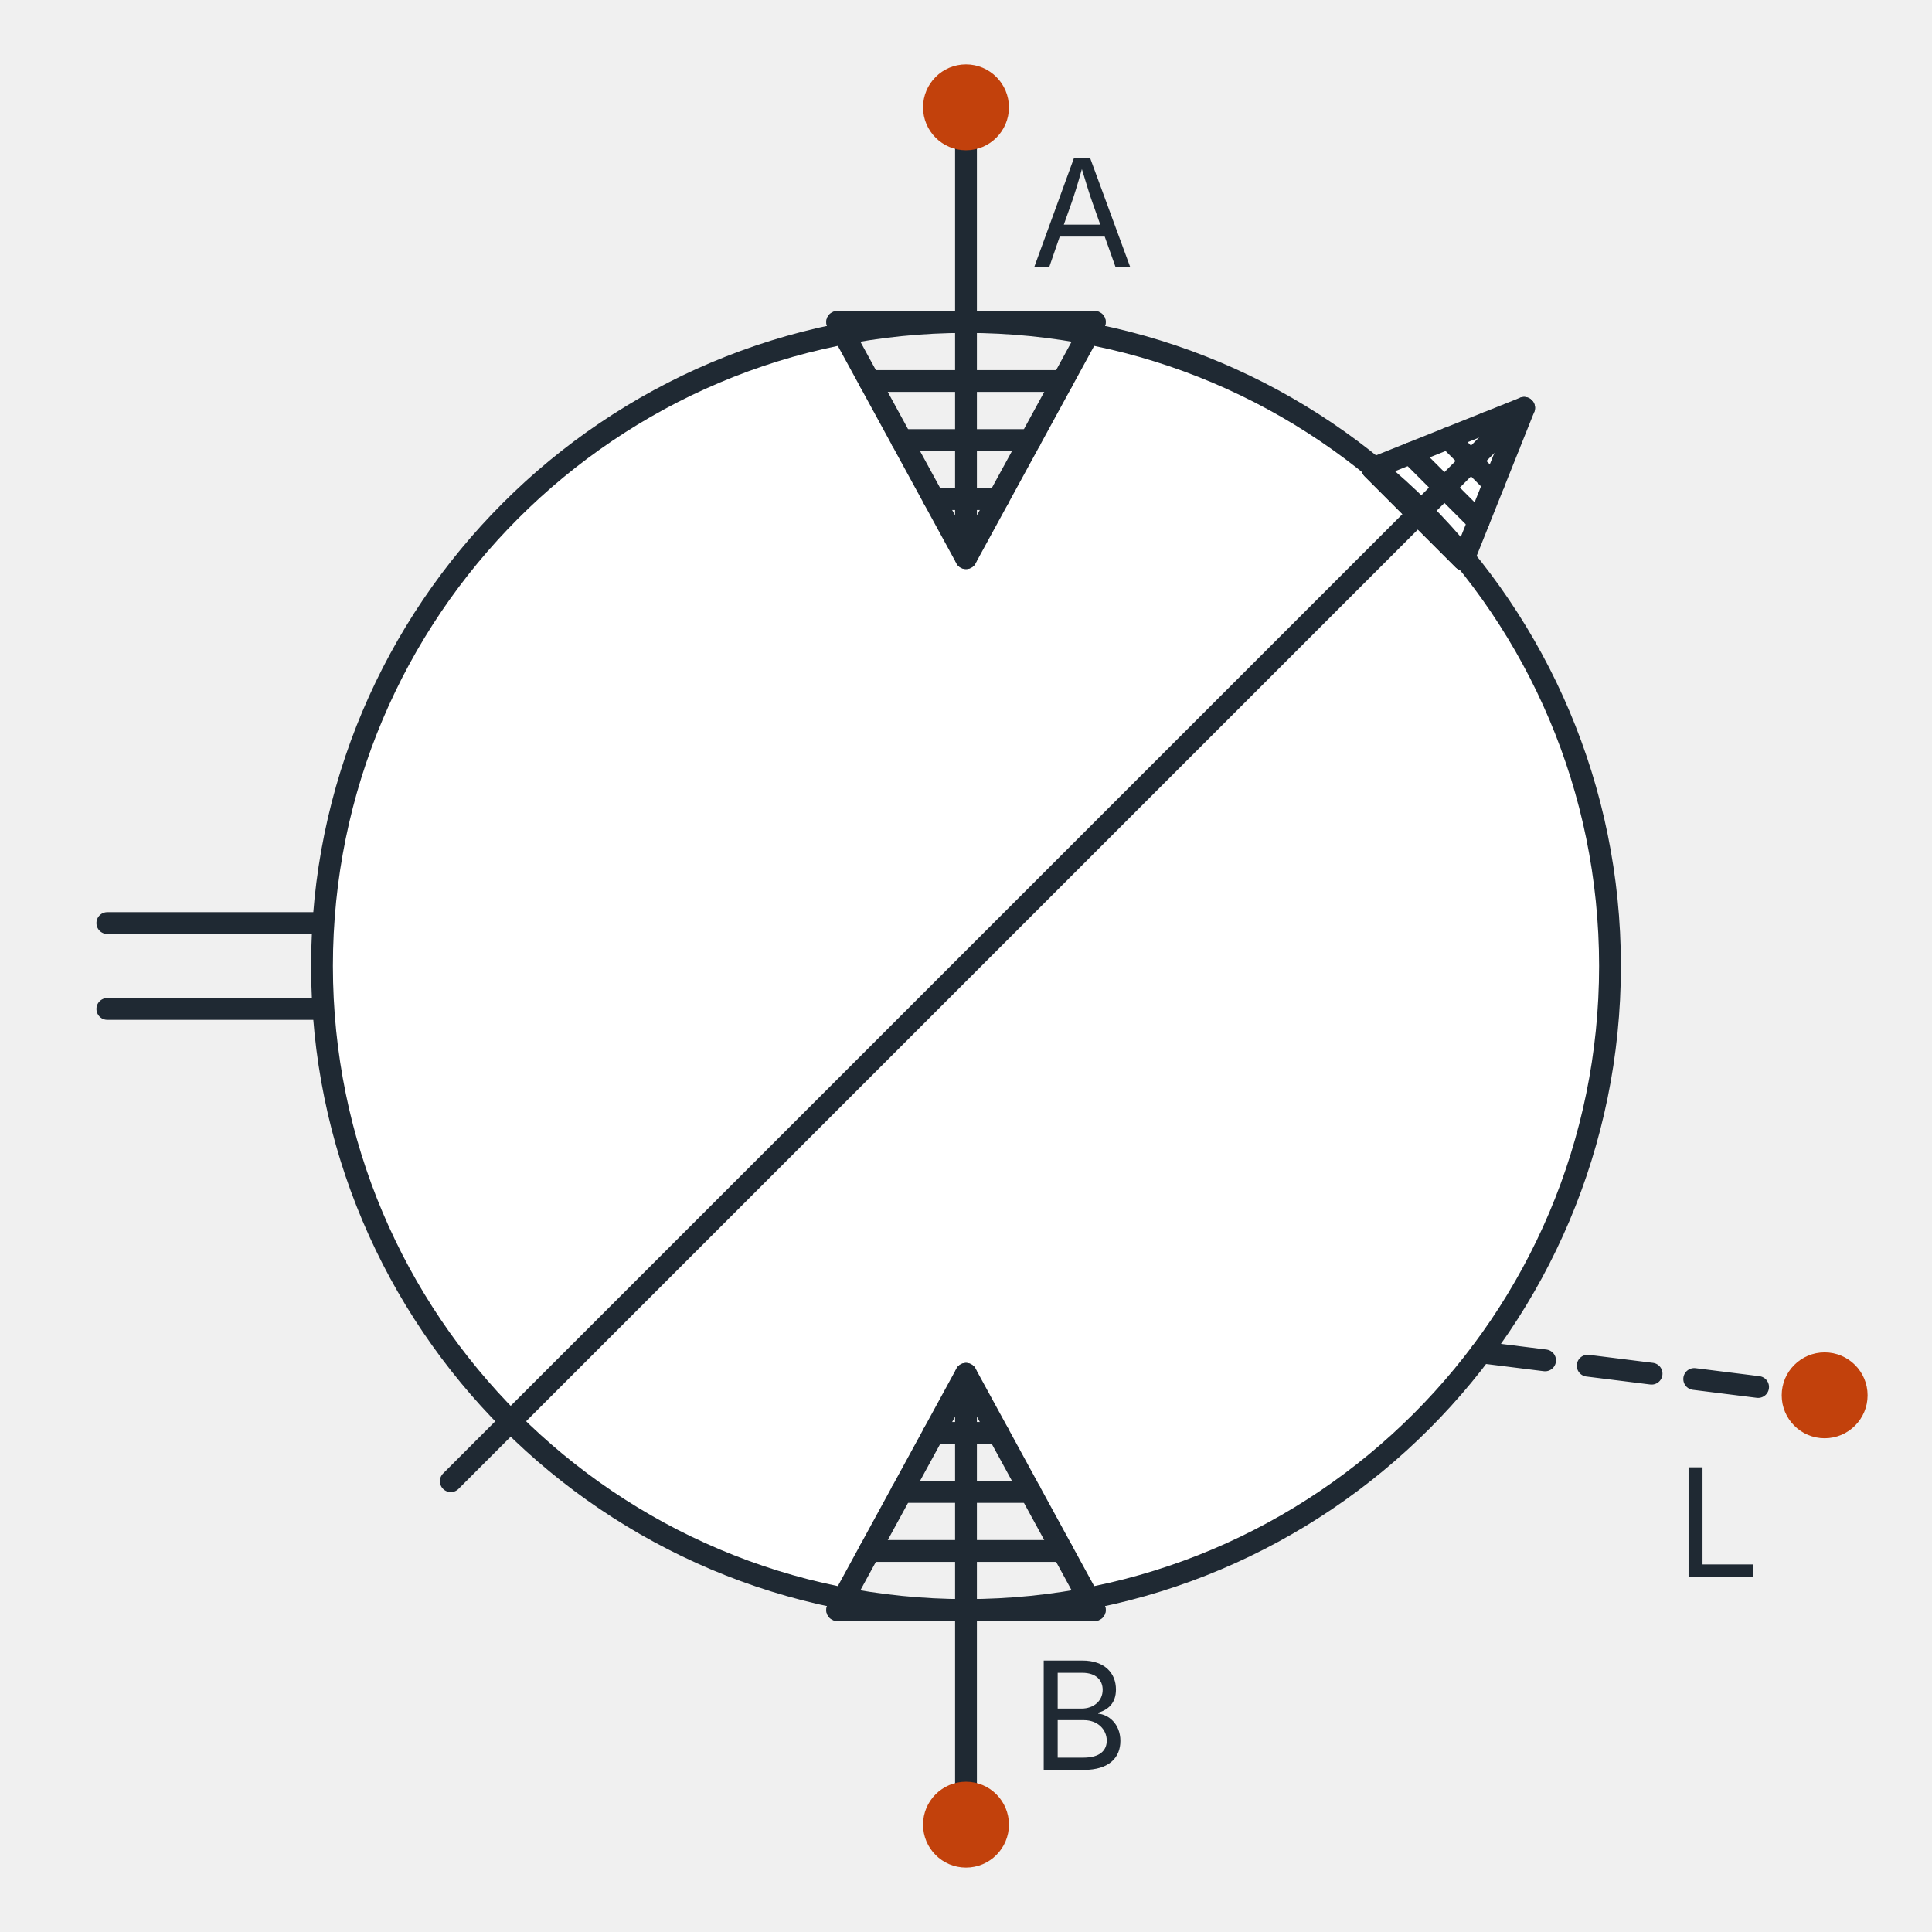
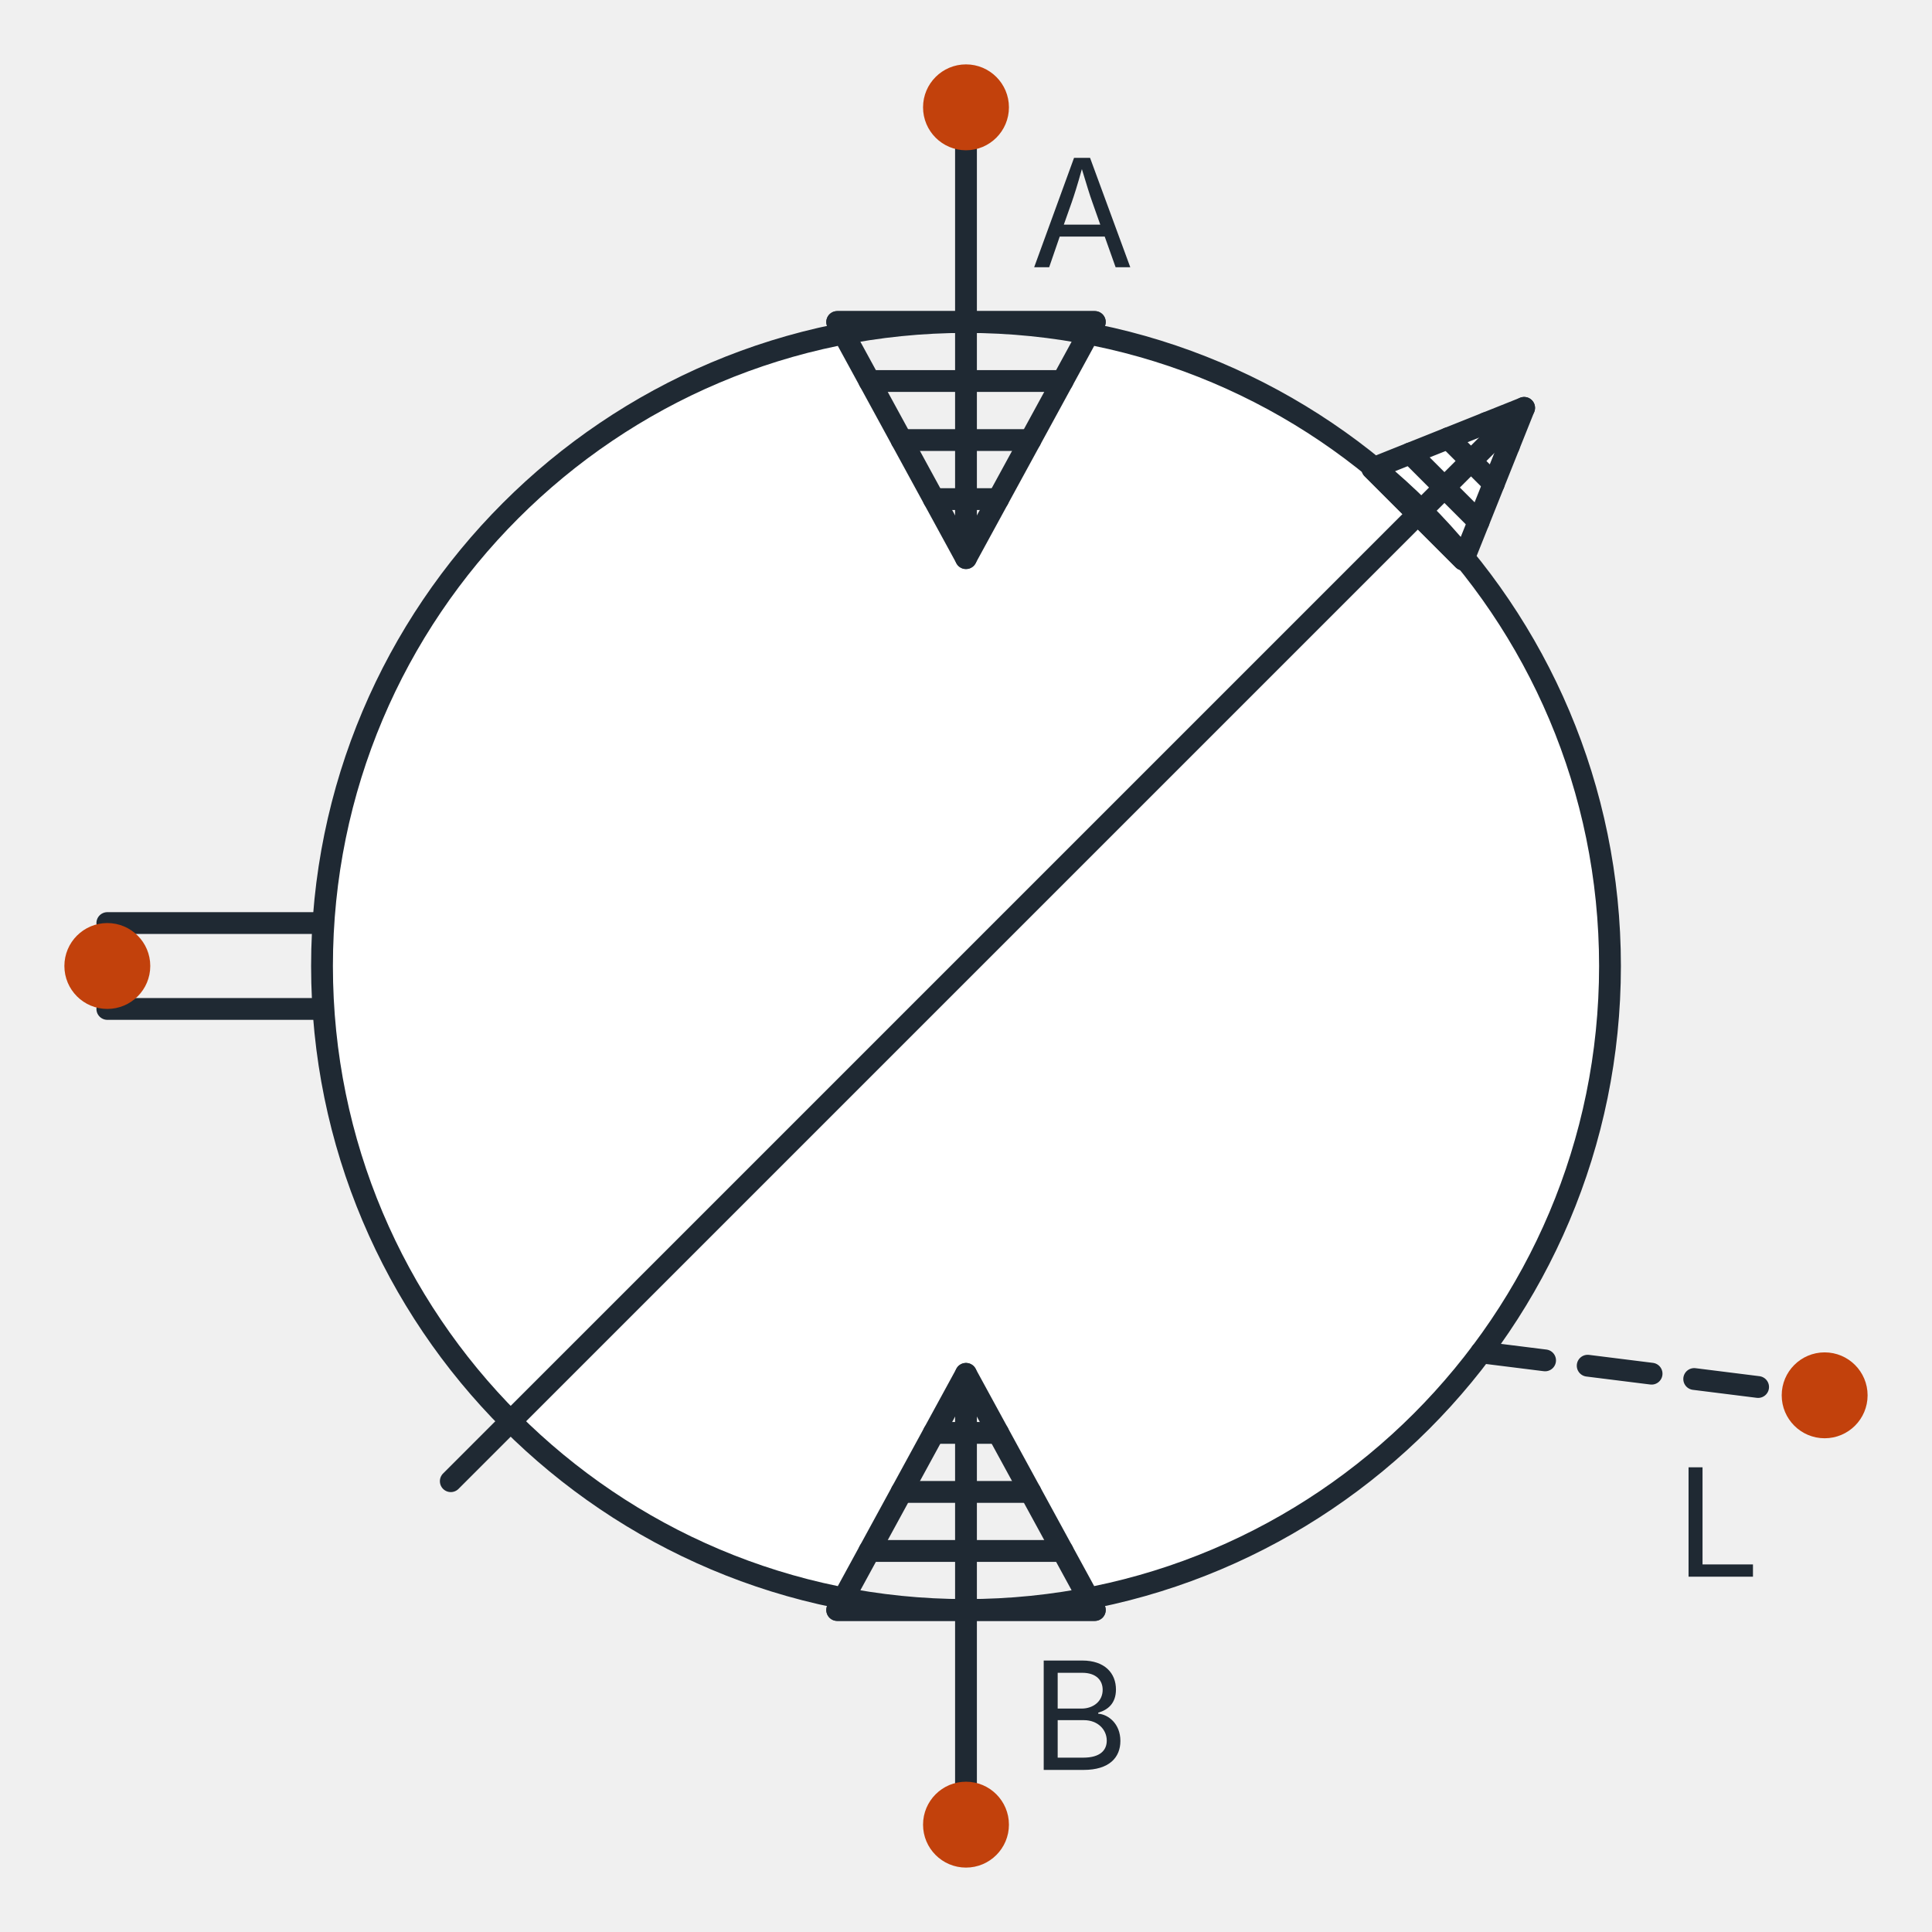
<svg xmlns="http://www.w3.org/2000/svg" width="88.583" height="88.583" viewBox="-4.921 -4.921 88.583 88.583">
  <path d="M68.898 39.37 C68.898 55.678 55.678 68.898 39.37 68.898 C23.062 68.898 9.843 55.678 9.843 39.37 C9.843 23.062 23.062 9.843 39.37 9.843 C55.678 9.843 68.898 23.062 68.898 39.37 Z M39.37 20.669 L33.465 9.843 L45.276 9.843 Z M39.37 58.071 L45.276 68.898 L33.465 68.898 Z M64.961 13.78 L62.177 20.739 L58.001 16.563 Z" fill="#ffffff" fill-rule="evenodd" stroke="#1f2933" stroke-width="1" stroke-linejoin="round" />
  <path d="M37.894 17.963 L40.846 17.963 M36.417 15.256 L42.323 15.256 M34.941 12.549 L43.799 12.549 M33.465 9.843 L45.276 9.843 M39.37 20.669 L39.37 9.843 M40.846 60.778 L37.894 60.778 M42.323 63.484 L36.417 63.484 M43.799 66.191 L34.941 66.191 M45.276 68.898 L33.465 68.898 M39.37 58.071 L39.37 68.898 M15.748 62.992 L62.992 15.748 M64.265 15.519 L63.221 14.475 M63.569 17.259 L61.481 15.171 M62.873 18.999 L59.741 15.867 M62.177 20.739 L58.001 16.563 M64.961 13.78 L60.089 18.651 M9.843 37.402 L0 37.402 M9.843 41.339 L0 41.339 M39.37 0 L39.37 9.843 M39.37 78.74 L39.37 68.898 M62.992 57.087 L65.922 57.453 M67.875 57.697 L70.805 58.063 M72.759 58.307 L75.689 58.674 M77.642 58.918 L78.74 59.055" fill="none" stroke="#1f2933" stroke-width="1" stroke-linecap="round" stroke-linejoin="round" />
  <text x="42.323" y="7.333" font-family="Inter, sans-serif" font-size="6.89" text-anchor="start" fill="#1f2933">A</text>
  <text x="42.323" y="76.23" font-family="Inter, sans-serif" font-size="6.89" text-anchor="start" fill="#1f2933">B</text>
  <text x="75.787" y="67.372" font-family="Inter, sans-serif" font-size="6.89" text-anchor="end" fill="#1f2933">L</text>
  <g class="ports" fill="#c2410c">
    <circle cx="39.37" cy="0" r="1.969" />
    <circle cx="39.37" cy="78.74" r="1.969" />
    <circle cx="78.74" cy="59.055" r="1.969" />
+     <circle cx="0" cy="39.37" r="1.969" />
  </g>
</svg>
